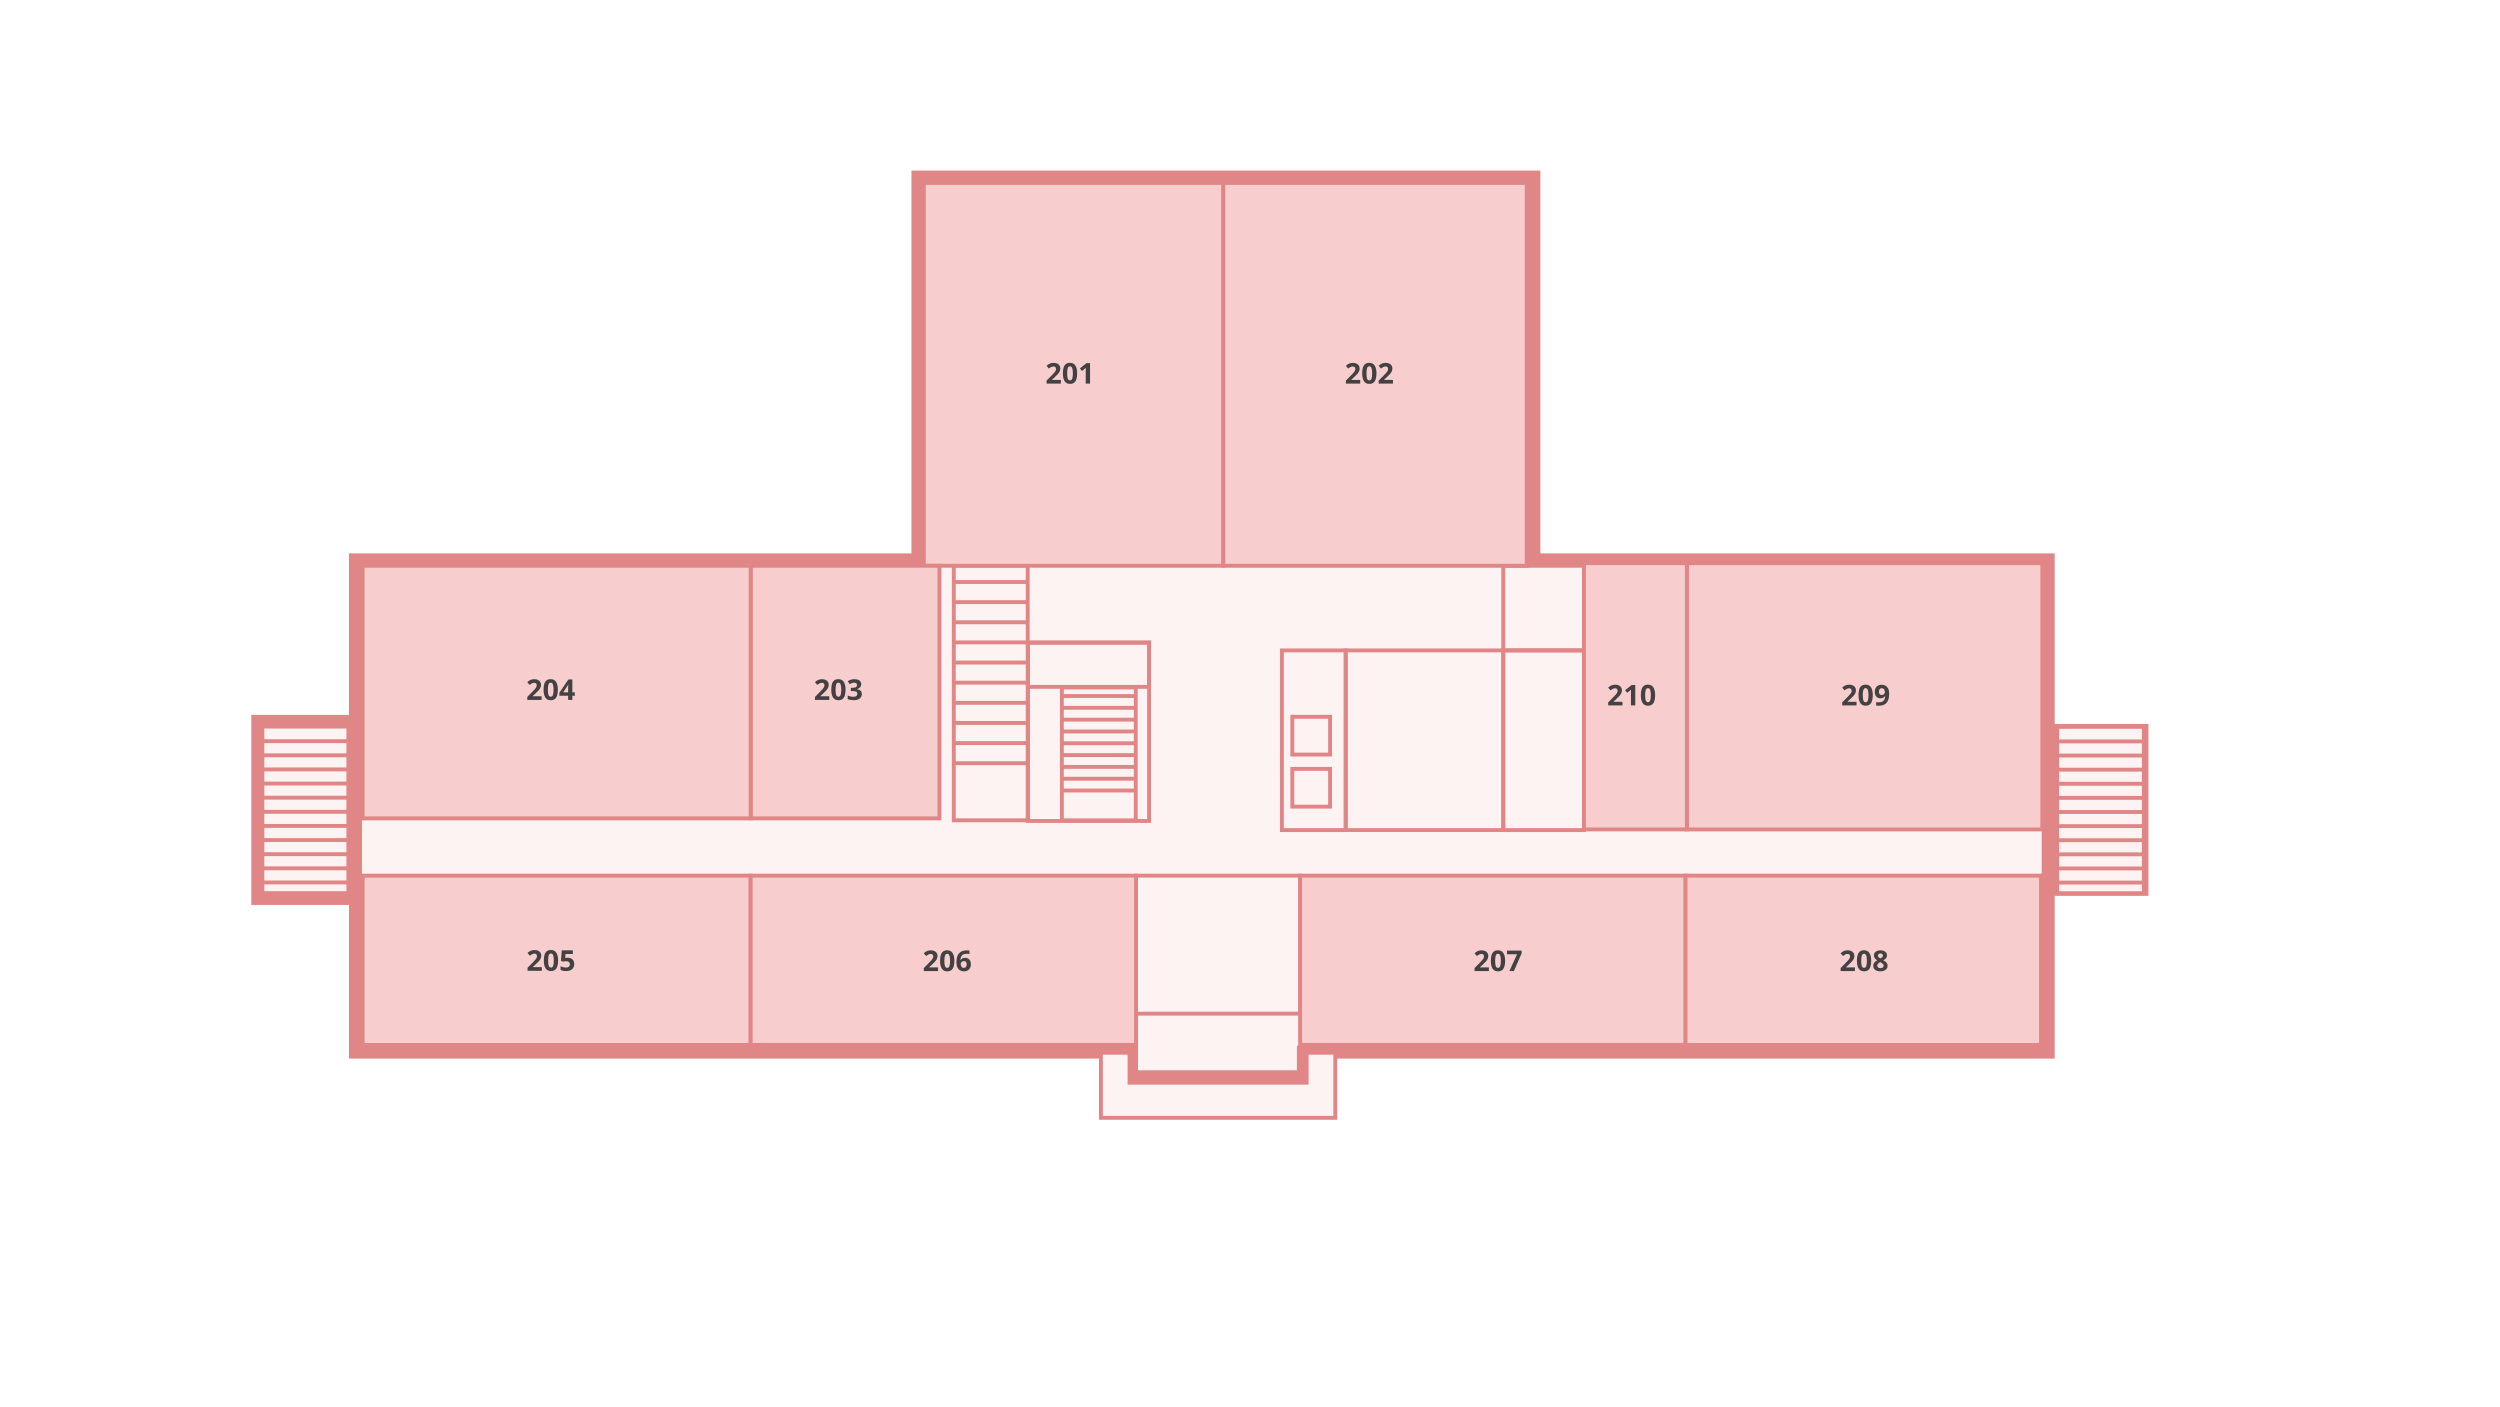
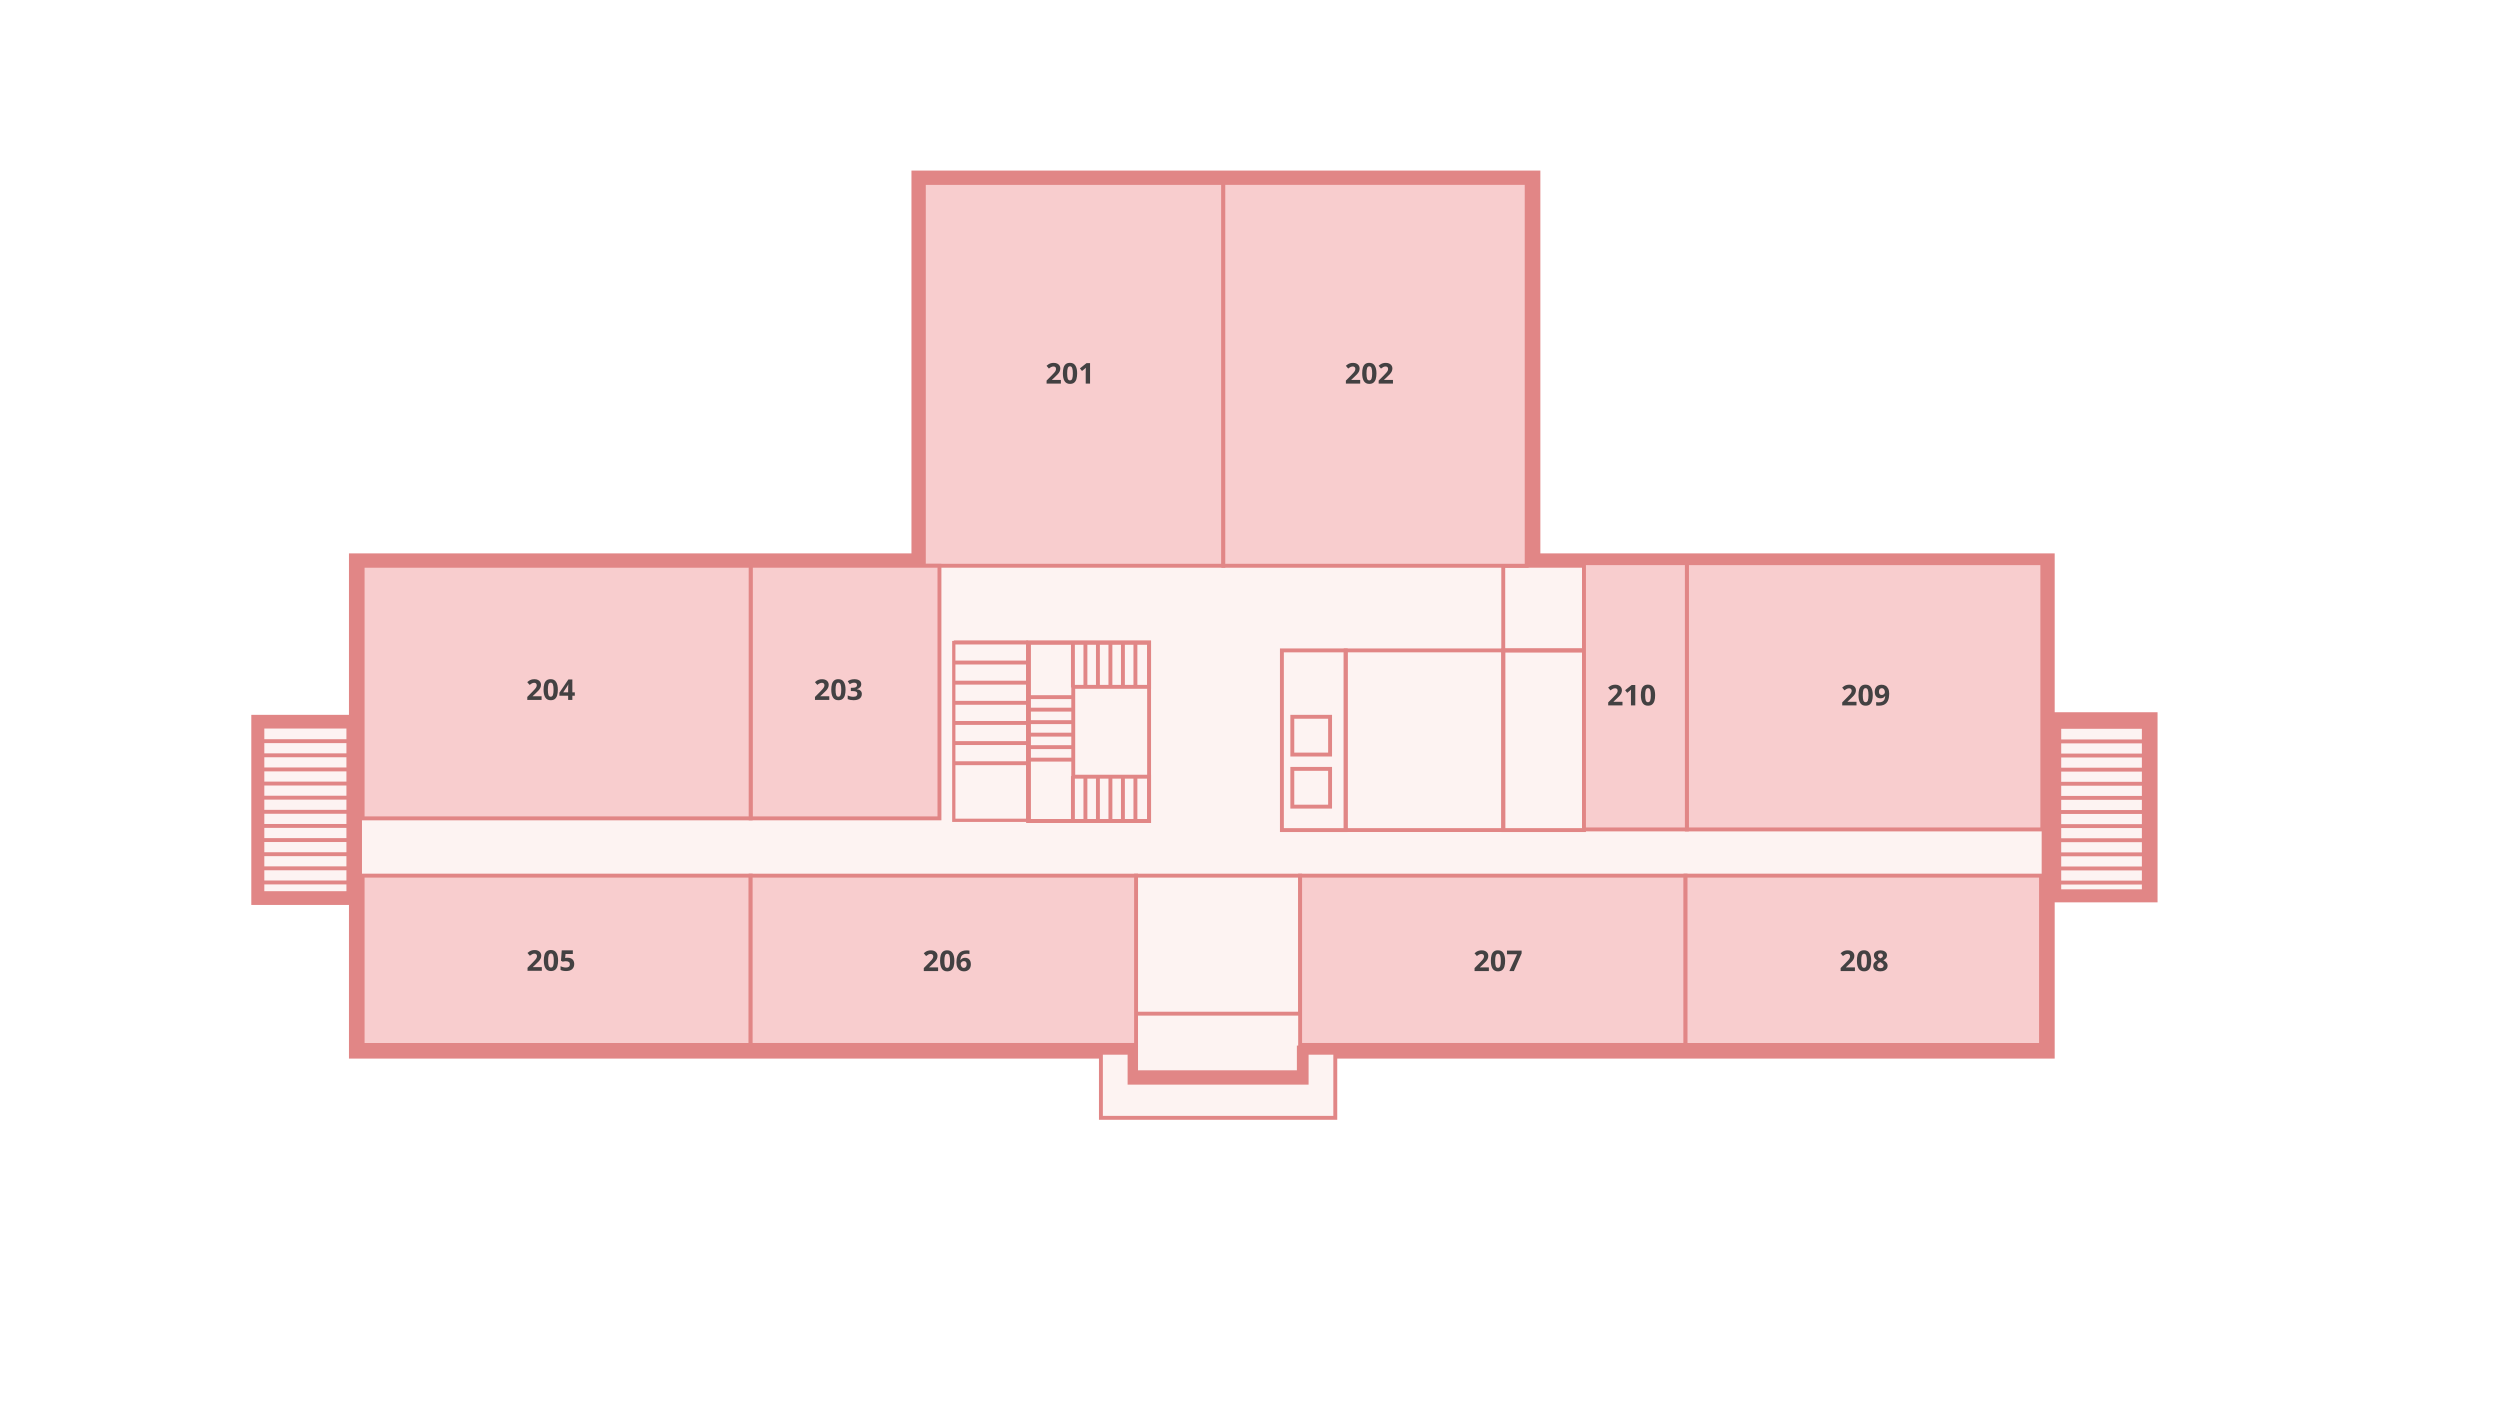
<svg xmlns="http://www.w3.org/2000/svg" viewBox="0 0 1920 1080">
  <g id="Layer_border">
    <polygon points="869 827 869 808 273 808 273 430 705 430 705 136 1178 136 1178 430 1573 430 1573 808 1001 808 1001 827 869 827" fill="#fdf3f2" />
    <path d="m1173,141v294h395v368h-572v19h-122v-19H278v-368h432V141h463m10-10h-483v294h-432v388h596v19h142v-19h572v-388h-395V131h0Z" fill="#e18686" />
    <rect x="198" y="554" width="74" height="136" fill="#fdf3f2" />
    <path d="m267,559v126h-64v-126h64m10-10h-84v146h84v-146h0Z" fill="#e18686" />
-     <rect x="1577.5" y="557.5" width="71" height="129" fill="#fdf3f2" />
-     <path d="m1647,559v126h-68v-126h68m3-3h-74v132h74v-132h0Z" fill="#e18686" />
+     <g fill="none" opacity=".6">
+       <rect x="1577.5" y="557.5" width="71" height="129" fill="#fdf3f2" />
+       <path d="m1647,559v126h-68v-126h68m3-3h-74v132h74v-132h0Z" fill="#e18686" />
+     </g>
    <polygon points="845.5 858.5 845.5 808.5 867.5 808.5 867.5 831.5 1003.5 831.5 1003.5 808.5 1025.5 808.5 1025.5 858.5 845.5 858.5" fill="#fdf3f2" />
    <path d="m1024,810v47h-177v-47h19v23h139v-23h19m3-3h-25v23h-133v-23h-25v53h183v-53h0Z" fill="#e18686" />
+     <rect x="1578" y="552" width="74" height="136" fill="#fdf3f2" />
+     <path d="m1647,557v126h-64v-126h64m10-10h-84v146h84v-146h0Z" fill="#e18686" />
  </g>
  <g id="Layer_others">
-     <rect x="663.11" y="503.84" width="195.56" height="56.76" transform="translate(228.67 1293.11) rotate(-90)" fill="none" stroke="#e18686" stroke-miterlimit="10" stroke-width="3" />
+     <rect x="1154.5" y="434.5" width="62" height="65" fill="none" stroke="#e18686" stroke-miterlimit="10" stroke-width="3" />
+     <rect x="872.5" y="672.5" width="126" height="106" fill="none" stroke="#e18686" stroke-miterlimit="10" stroke-width="3" />
+     <rect x="692.64" y="533.37" width="136.5" height="56.76" transform="translate(199.14 1322.64) rotate(-90)" fill="none" stroke="#e18686" stroke-miterlimit="10" stroke-width="2.51" />
    <line x1="732.51" y1="586.15" x2="789.27" y2="586.15" fill="none" stroke="#e18686" stroke-miterlimit="10" stroke-width="3" />
    <line x1="732.51" y1="570.68" x2="789.27" y2="570.68" fill="none" stroke="#e18686" stroke-miterlimit="10" stroke-width="3" />
    <line x1="732.51" y1="555.22" x2="789.27" y2="555.22" fill="none" stroke="#e18686" stroke-miterlimit="10" stroke-width="3" />
    <line x1="732.51" y1="539.76" x2="789.27" y2="539.76" fill="none" stroke="#e18686" stroke-miterlimit="10" stroke-width="3" />
    <line x1="732.51" y1="524.29" x2="789.27" y2="524.29" fill="none" stroke="#e18686" stroke-miterlimit="10" stroke-width="3" />
    <line x1="732.51" y1="508.83" x2="789.27" y2="508.83" fill="none" stroke="#e18686" stroke-miterlimit="10" stroke-width="3" />
    <line x1="732.51" y1="493.36" x2="789.27" y2="493.36" fill="none" stroke="#e18686" stroke-miterlimit="10" stroke-width="3" />
-     <line x1="732.51" y1="477.9" x2="789.27" y2="477.9" fill="none" stroke="#e18686" stroke-miterlimit="10" stroke-width="3" />
-     <line x1="732.51" y1="462.43" x2="789.27" y2="462.43" fill="none" stroke="#e18686" stroke-miterlimit="10" stroke-width="3" />
-     <line x1="732.51" y1="446.97" x2="789.27" y2="446.97" fill="none" stroke="#e18686" stroke-miterlimit="10" stroke-width="3" />
    <rect x="789.5" y="493.5" width="93" height="137" fill="none" stroke="#e18686" stroke-miterlimit="10" stroke-width="3" />
-     <rect x="789.5" y="493.5" width="93" height="34" fill="none" stroke="#e18686" stroke-miterlimit="10" stroke-width="3" />
-     <rect x="792.89" y="550.62" width="102" height="56.76" transform="translate(264.89 1422.89) rotate(-90)" fill="none" stroke="#e18686" stroke-miterlimit="10" stroke-width="2.99" />
-     <line x1="815.51" y1="607.13" x2="872.27" y2="607.13" fill="none" stroke="#e18686" stroke-miterlimit="10" stroke-width="2.99" />
-     <line x1="815.51" y1="598.05" x2="872.27" y2="598.05" fill="none" stroke="#e18686" stroke-miterlimit="10" stroke-width="2.99" />
-     <line x1="815.51" y1="588.98" x2="872.27" y2="588.98" fill="none" stroke="#e18686" stroke-miterlimit="10" stroke-width="2.99" />
-     <line x1="815.51" y1="579.91" x2="872.27" y2="579.91" fill="none" stroke="#e18686" stroke-miterlimit="10" stroke-width="2.99" />
-     <line x1="815.51" y1="570.83" x2="872.27" y2="570.83" fill="none" stroke="#e18686" stroke-miterlimit="10" stroke-width="2.99" />
-     <line x1="815.51" y1="561.76" x2="872.27" y2="561.76" fill="none" stroke="#e18686" stroke-miterlimit="10" stroke-width="2.99" />
-     <line x1="815.51" y1="552.68" x2="872.27" y2="552.68" fill="none" stroke="#e18686" stroke-miterlimit="10" stroke-width="2.99" />
-     <line x1="815.51" y1="543.61" x2="872.27" y2="543.61" fill="none" stroke="#e18686" stroke-miterlimit="10" stroke-width="2.99" />
-     <line x1="815.51" y1="534.54" x2="872.27" y2="534.54" fill="none" stroke="#e18686" stroke-miterlimit="10" stroke-width="2.99" />
    <rect x="984.5" y="499.5" width="49" height="138" fill="none" stroke="#e18686" stroke-miterlimit="10" stroke-width="3" />
    <rect x="992.5" y="550.5" width="29" height="29" fill="none" stroke="#e18686" stroke-miterlimit="10" stroke-width="3" />
    <rect x="992.5" y="590.5" width="29" height="29" fill="none" stroke="#e18686" stroke-miterlimit="10" stroke-width="3" />
    <rect x="170.31" y="588.69" width="127.92" height="66.55" transform="translate(856.24 387.69) rotate(90)" fill="none" stroke="#e18686" stroke-miterlimit="10" stroke-width="3" />
    <line x1="267.55" y1="569.21" x2="201" y2="569.21" fill="none" stroke="#e18686" stroke-miterlimit="10" stroke-width="3" />
    <line x1="267.55" y1="580.07" x2="201" y2="580.07" fill="none" stroke="#e18686" stroke-miterlimit="10" stroke-width="3" />
    <line x1="267.55" y1="590.92" x2="201" y2="590.92" fill="none" stroke="#e18686" stroke-miterlimit="10" stroke-width="3" />
    <line x1="267.55" y1="601.77" x2="201" y2="601.77" fill="none" stroke="#e18686" stroke-miterlimit="10" stroke-width="3" />
    <line x1="267.55" y1="612.62" x2="201" y2="612.62" fill="none" stroke="#e18686" stroke-miterlimit="10" stroke-width="3" />
    <line x1="267.55" y1="623.47" x2="201" y2="623.47" fill="none" stroke="#e18686" stroke-miterlimit="10" stroke-width="3" />
    <line x1="267.55" y1="634.32" x2="201" y2="634.32" fill="none" stroke="#e18686" stroke-miterlimit="10" stroke-width="3" />
    <line x1="267.55" y1="645.17" x2="201" y2="645.17" fill="none" stroke="#e18686" stroke-miterlimit="10" stroke-width="3" />
    <line x1="267.55" y1="656.02" x2="201" y2="656.02" fill="none" stroke="#e18686" stroke-miterlimit="10" stroke-width="3" />
    <line x1="267.55" y1="666.87" x2="201" y2="666.87" fill="none" stroke="#e18686" stroke-miterlimit="10" stroke-width="3" />
    <line x1="267.55" y1="677.73" x2="201" y2="677.73" fill="none" stroke="#e18686" stroke-miterlimit="10" stroke-width="3" />
    <rect x="1549.3" y="588.83" width="127.8" height="66.55" transform="translate(2235.3 -991.09) rotate(90)" fill="none" stroke="#e18686" stroke-miterlimit="10" stroke-width="3" />
    <line x1="1646.47" y1="569.41" x2="1579.92" y2="569.41" fill="none" stroke="#e18686" stroke-miterlimit="10" stroke-width="3" />
    <line x1="1646.47" y1="580.25" x2="1579.92" y2="580.25" fill="none" stroke="#e18686" stroke-miterlimit="10" stroke-width="3" />
    <line x1="1646.47" y1="591.09" x2="1579.92" y2="591.09" fill="none" stroke="#e18686" stroke-miterlimit="10" stroke-width="3" />
    <line x1="1646.47" y1="601.93" x2="1579.92" y2="601.93" fill="none" stroke="#e18686" stroke-miterlimit="10" stroke-width="3" />
    <line x1="1646.47" y1="612.77" x2="1579.92" y2="612.77" fill="none" stroke="#e18686" stroke-miterlimit="10" stroke-width="3" />
    <line x1="1646.47" y1="623.61" x2="1579.92" y2="623.61" fill="none" stroke="#e18686" stroke-miterlimit="10" stroke-width="3" />
    <line x1="1646.47" y1="634.45" x2="1579.92" y2="634.45" fill="none" stroke="#e18686" stroke-miterlimit="10" stroke-width="3" />
    <line x1="1646.47" y1="645.29" x2="1579.92" y2="645.29" fill="none" stroke="#e18686" stroke-miterlimit="10" stroke-width="3" />
    <line x1="1646.47" y1="656.13" x2="1579.92" y2="656.13" fill="none" stroke="#e18686" stroke-miterlimit="10" stroke-width="3" />
    <line x1="1646.47" y1="666.97" x2="1579.92" y2="666.97" fill="none" stroke="#e18686" stroke-miterlimit="10" stroke-width="3" />
    <line x1="1646.47" y1="677.81" x2="1579.92" y2="677.81" fill="none" stroke="#e18686" stroke-miterlimit="10" stroke-width="3" />
+     <polygon points="882.5 527.5 882.5 493.5 790.25 493.5 790.25 494 790.25 527.5 790.25 596.5 790.25 630.5 824.25 630.5 882.5 630.5 882.5 596.5 824.25 596.5 824.25 527.5 882.5 527.5" fill="none" stroke="#e18686" stroke-miterlimit="10" stroke-width="3" />
+     <line x1="872" y1="494" x2="872" y2="528" fill="none" stroke="#e18686" stroke-miterlimit="10" stroke-width="3" />
+     <line x1="862.4" y1="494" x2="862.4" y2="528" fill="none" stroke="#e18686" stroke-miterlimit="10" stroke-width="3" />
+     <line x1="852.8" y1="494" x2="852.8" y2="528" fill="none" stroke="#e18686" stroke-miterlimit="10" stroke-width="3" />
+     <line x1="843.2" y1="494" x2="843.2" y2="528" fill="none" stroke="#e18686" stroke-miterlimit="10" stroke-width="3" />
+     <line x1="833.6" y1="494" x2="833.6" y2="528" fill="none" stroke="#e18686" stroke-miterlimit="10" stroke-width="3" />
+     <line x1="824" y1="494" x2="824" y2="528" fill="none" stroke="#e18686" stroke-miterlimit="10" stroke-width="3" />
+     <line x1="872" y1="596" x2="872" y2="630" fill="none" stroke="#e18686" stroke-miterlimit="10" stroke-width="3" />
+     <line x1="862.4" y1="596" x2="862.4" y2="630" fill="none" stroke="#e18686" stroke-miterlimit="10" stroke-width="3" />
+     <line x1="852.8" y1="596" x2="852.8" y2="630" fill="none" stroke="#e18686" stroke-miterlimit="10" stroke-width="3" />
+     <line x1="843.2" y1="596" x2="843.2" y2="630" fill="none" stroke="#e18686" stroke-miterlimit="10" stroke-width="3" />
+     <line x1="833.6" y1="596" x2="833.6" y2="630" fill="none" stroke="#e18686" stroke-miterlimit="10" stroke-width="3" />
+     <line x1="824" y1="596" x2="824" y2="630" fill="none" stroke="#e18686" stroke-miterlimit="10" stroke-width="3" />
+     <line x1="789.46" y1="535.4" x2="823.46" y2="535.4" fill="none" stroke="#e18686" stroke-miterlimit="10" stroke-width="3" />
+     <line x1="789.46" y1="545" x2="823.46" y2="545" fill="none" stroke="#e18686" stroke-miterlimit="10" stroke-width="3" />
+     <line x1="789.46" y1="554.6" x2="823.46" y2="554.6" fill="none" stroke="#e18686" stroke-miterlimit="10" stroke-width="3" />
+     <line x1="789.46" y1="564.2" x2="823.46" y2="564.2" fill="none" stroke="#e18686" stroke-miterlimit="10" stroke-width="3" />
+     <line x1="789.46" y1="573.8" x2="823.46" y2="573.8" fill="none" stroke="#e18686" stroke-miterlimit="10" stroke-width="3" />
+     <line x1="789.46" y1="583.4" x2="823.46" y2="583.4" fill="none" stroke="#e18686" stroke-miterlimit="10" stroke-width="3" />
  </g>
  <g id="Layer_toilet1">
    <rect x="1154.5" y="499.5" width="62" height="138" fill="none" stroke="#e18686" stroke-miterlimit="10" stroke-width="3" />
-     <rect x="1154.5" y="434.5" width="62" height="65" fill="none" stroke="#e18686" stroke-miterlimit="10" stroke-width="3" />
-     <rect x="872.5" y="672.5" width="126" height="106" fill="none" stroke="#e18686" stroke-miterlimit="10" stroke-width="3" />
  </g>
  <g id="Layer_toilet2">
    <rect x="1033.5" y="499.5" width="121" height="138" transform="translate(2188 1137) rotate(180)" fill="none" stroke="#e18686" stroke-miterlimit="10" stroke-width="3" />
  </g>
  <g id="Layer_201">
    <rect x="709.5" y="140.5" width="230" height="294" fill="#f8cdce" stroke="#e18686" stroke-miterlimit="10" stroke-width="3" />
    <text transform="translate(802.9 294.61)" fill="#434142" font-family="NanumSquareNeovariable-Heavy, 'NanumSquare Neo variable'" font-size="22" font-variation-settings="'wght' 900" font-weight="800">
      <tspan x="0" y="0">201</tspan>
    </text>
  </g>
  <g id="Layer_202">
    <rect x="939.5" y="140.5" width="233" height="294" transform="translate(2112 575) rotate(180)" fill="#f8cdce" stroke="#e18686" stroke-miterlimit="10" stroke-width="3" />
    <text transform="translate(1032.77 294.61)" fill="#434142" font-family="NanumSquareNeovariable-Heavy, 'NanumSquare Neo variable'" font-size="22" font-variation-settings="'wght' 900" font-weight="800">
      <tspan x="0" y="0">202</tspan>
    </text>
  </g>
  <g id="Layer_203">
    <rect x="576.5" y="434.5" width="145" height="194" fill="#f8cdce" stroke="#e18686" stroke-miterlimit="10" stroke-width="3" />
    <text transform="translate(625.03 537.55)" fill="#434142" font-family="NanumSquareNeovariable-Heavy, 'NanumSquare Neo variable'" font-size="22" font-variation-settings="'wght' 900" font-weight="800">
      <tspan x="0" y="0">203</tspan>
    </text>
  </g>
  <g id="Layer_204">
    <rect x="278.5" y="434.5" width="298" height="194" transform="translate(855 1063) rotate(180)" fill="#f8cdce" stroke="#e18686" stroke-miterlimit="10" stroke-width="3" />
    <text transform="translate(404.08 537.55)" fill="#434142" font-family="NanumSquareNeovariable-Heavy, 'NanumSquare Neo variable'" font-size="22" font-variation-settings="'wght' 900" font-weight="800">
      <tspan x="0" y="0">204</tspan>
    </text>
  </g>
  <g id="Layer_205">
    <rect x="278.5" y="672.5" width="298" height="130" transform="translate(855 1475) rotate(180)" fill="#f8cdce" stroke="#e18686" stroke-miterlimit="10" stroke-width="3" />
    <text transform="translate(404.27 745.55)" fill="#434142" font-family="NanumSquareNeovariable-Heavy, 'NanumSquare Neo variable'" font-size="22" font-variation-settings="'wght' 900" font-weight="800">
      <tspan x="0" y="0">205</tspan>
    </text>
  </g>
  <g id="Layer_206">
    <rect x="576.5" y="672.5" width="296" height="130" fill="#f8cdce" stroke="#e18686" stroke-miterlimit="10" stroke-width="3" />
    <text transform="translate(708.6 745.78)" fill="#434142" font-family="NanumSquareNeovariable-Heavy, 'NanumSquare Neo variable'" font-size="22" font-variation-settings="'wght' 900" font-weight="800">
      <tspan x="0" y="0">206</tspan>
    </text>
  </g>
  <g id="Layer_207">
    <rect x="998.5" y="672.5" width="296" height="130" fill="#f8cdce" stroke="#e18686" stroke-miterlimit="10" stroke-width="3" />
    <text transform="translate(1131.59 745.78)" fill="#434142" font-family="NanumSquareNeovariable-Heavy, 'NanumSquare Neo variable'" font-size="22" font-variation-settings="'wght' 900" font-weight="800">
      <tspan x="0" y="0">207</tspan>
    </text>
  </g>
  <g id="Layer_208">
    <rect x="1294.5" y="672.5" width="273" height="130" transform="translate(2862 1475) rotate(180)" fill="#f8cdce" stroke="#e18686" stroke-miterlimit="10" stroke-width="3" />
    <text transform="translate(1412.73 745.76)" fill="#434142" font-family="NanumSquareNeovariable-Heavy, 'NanumSquare Neo variable'" font-size="22" font-variation-settings="'wght' 900" font-weight="800">
      <tspan x="0" y="0">208</tspan>
    </text>
  </g>
  <g id="Layer_209">
    <rect x="1295.5" y="432.5" width="273" height="204.5" transform="translate(2864 1069.5) rotate(180)" fill="#f8cdce" stroke="#e18686" stroke-miterlimit="10" stroke-width="3" />
    <text transform="translate(1413.94 541.76)" fill="#434142" font-family="NanumSquareNeovariable-Heavy, 'NanumSquare Neo variable'" font-size="22" font-variation-settings="'wght' 900" font-weight="800">
      <tspan x="0" y="0">209</tspan>
    </text>
  </g>
  <g id="Layer_210">
    <rect x="1216.5" y="432.5" width="79" height="204.5" fill="#f8cdce" stroke="#e18686" stroke-miterlimit="10" stroke-width="3" />
    <text transform="translate(1234.21 541.76)" fill="#434142" font-family="NanumSquareNeovariable-Heavy, 'NanumSquare Neo variable'" font-size="22" font-variation-settings="'wght' 900" font-weight="800">
      <tspan x="0" y="0">210</tspan>
    </text>
  </g>
</svg>
